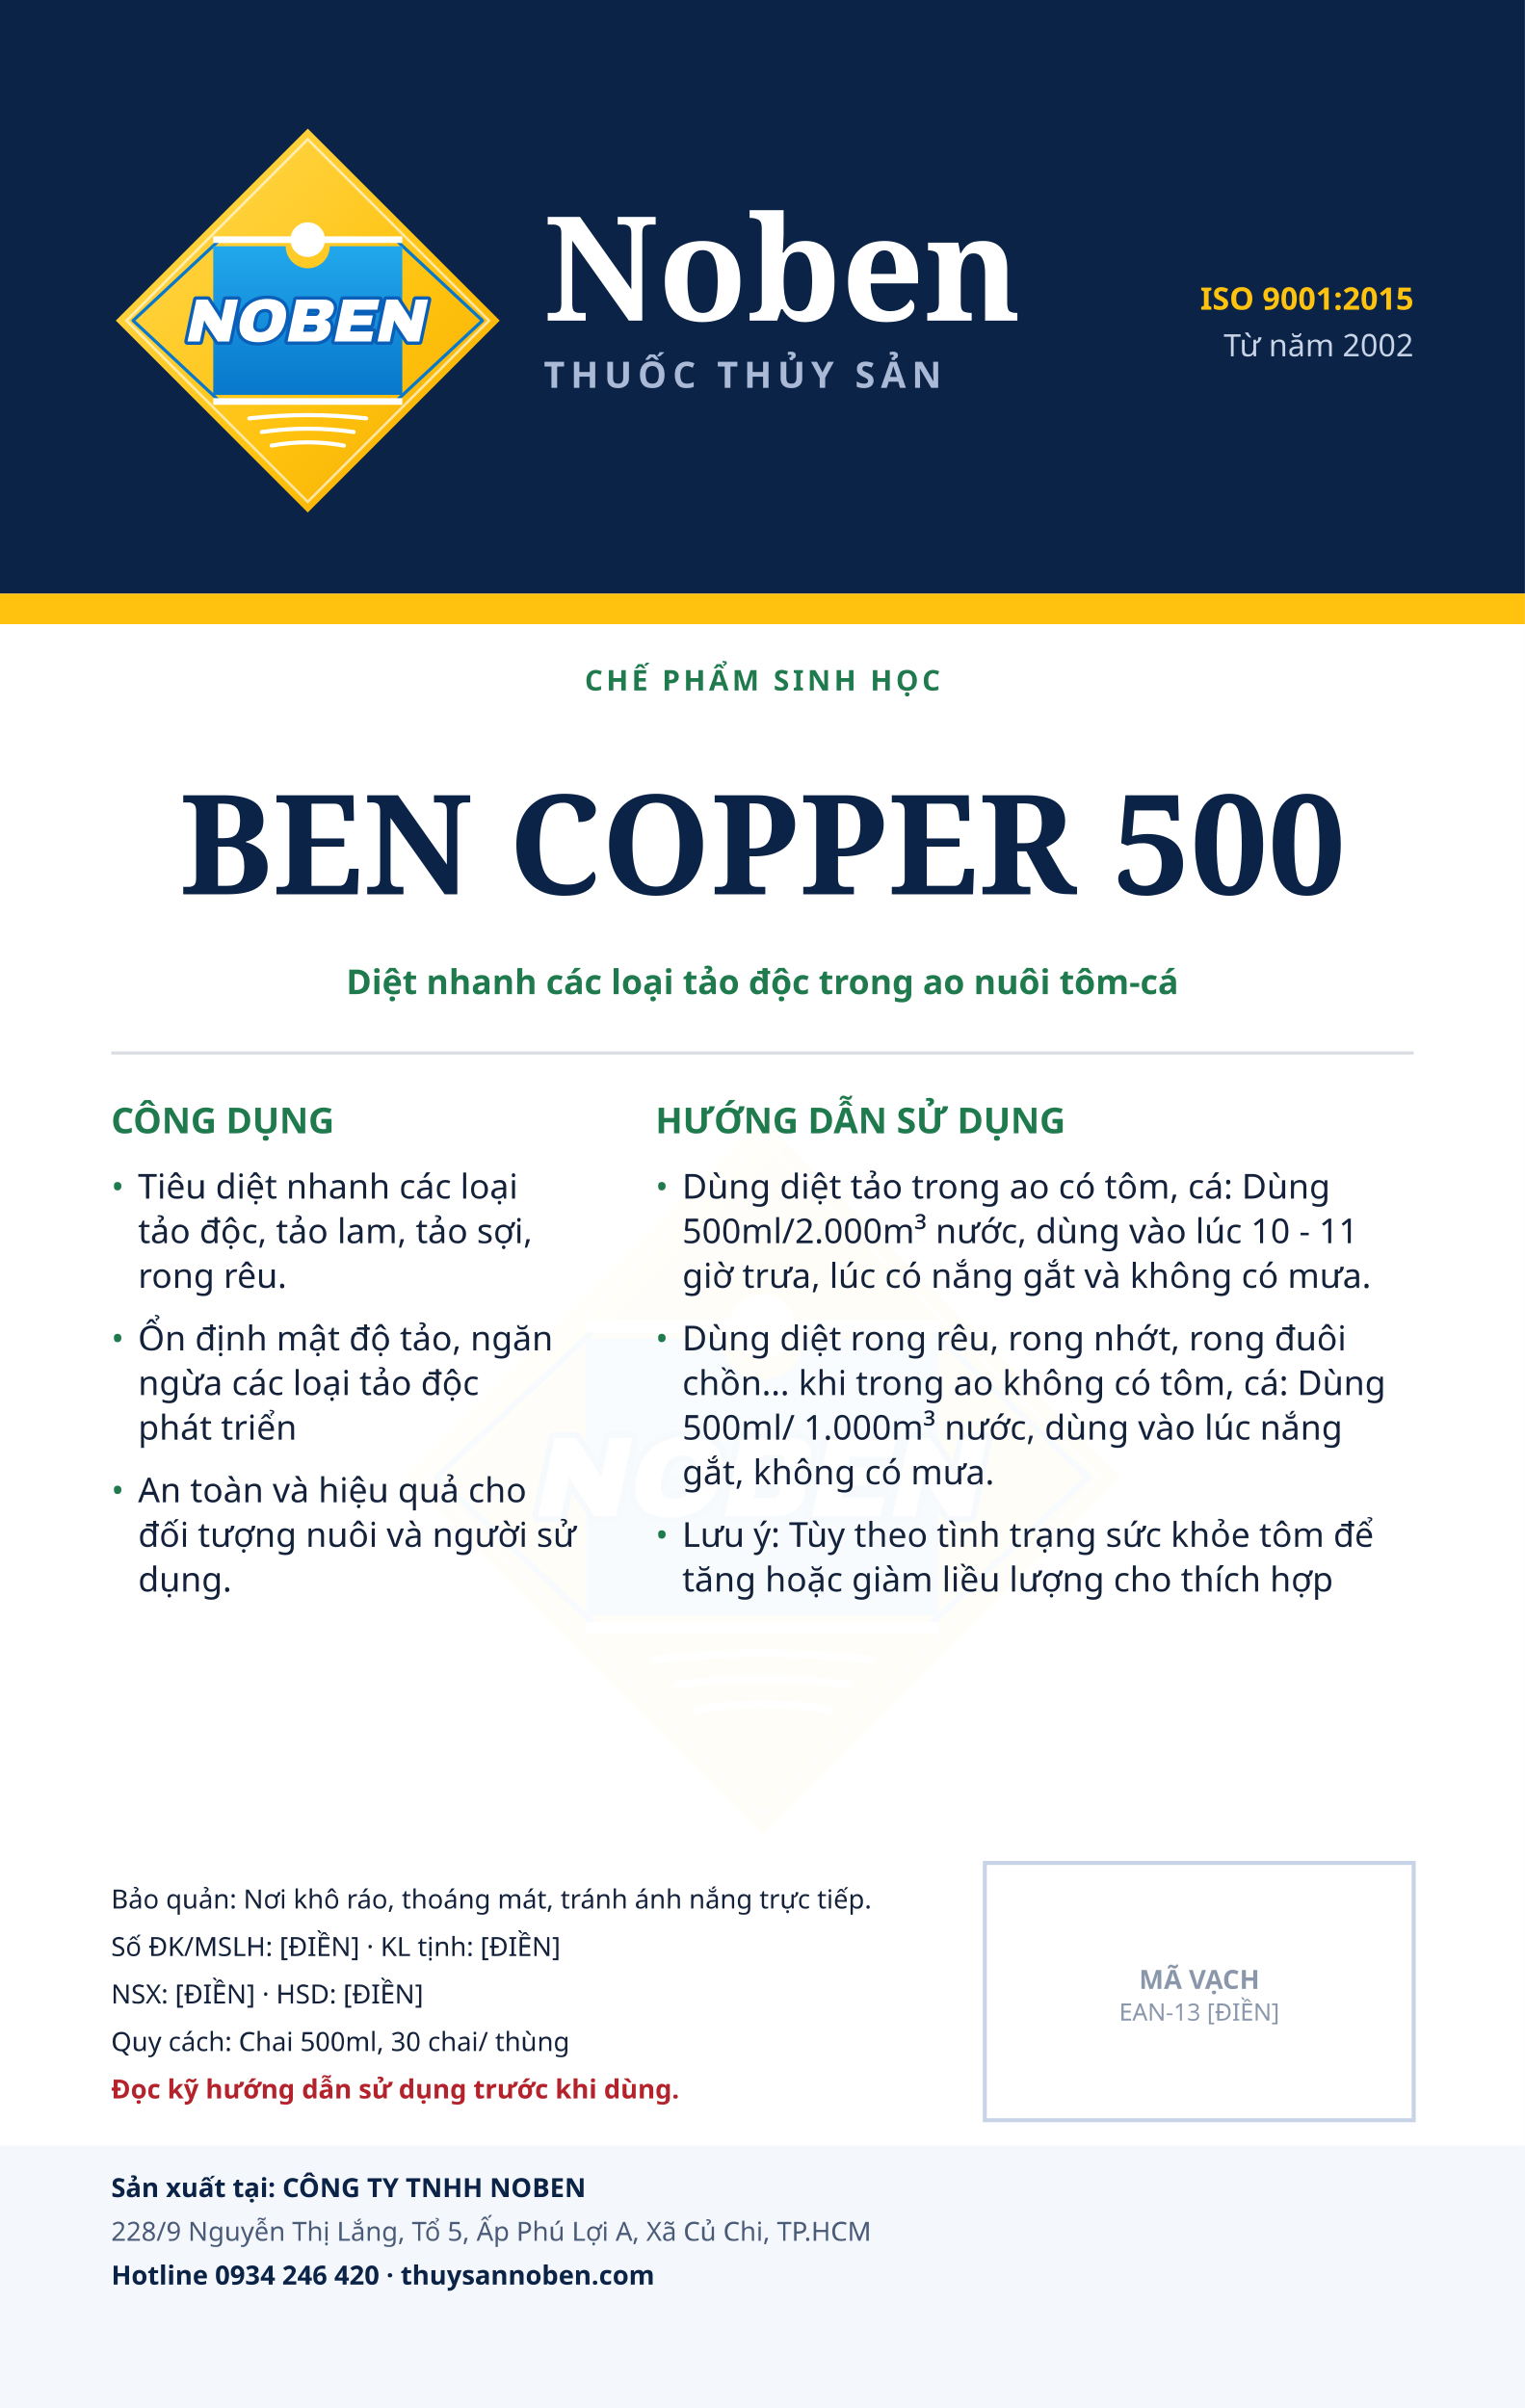
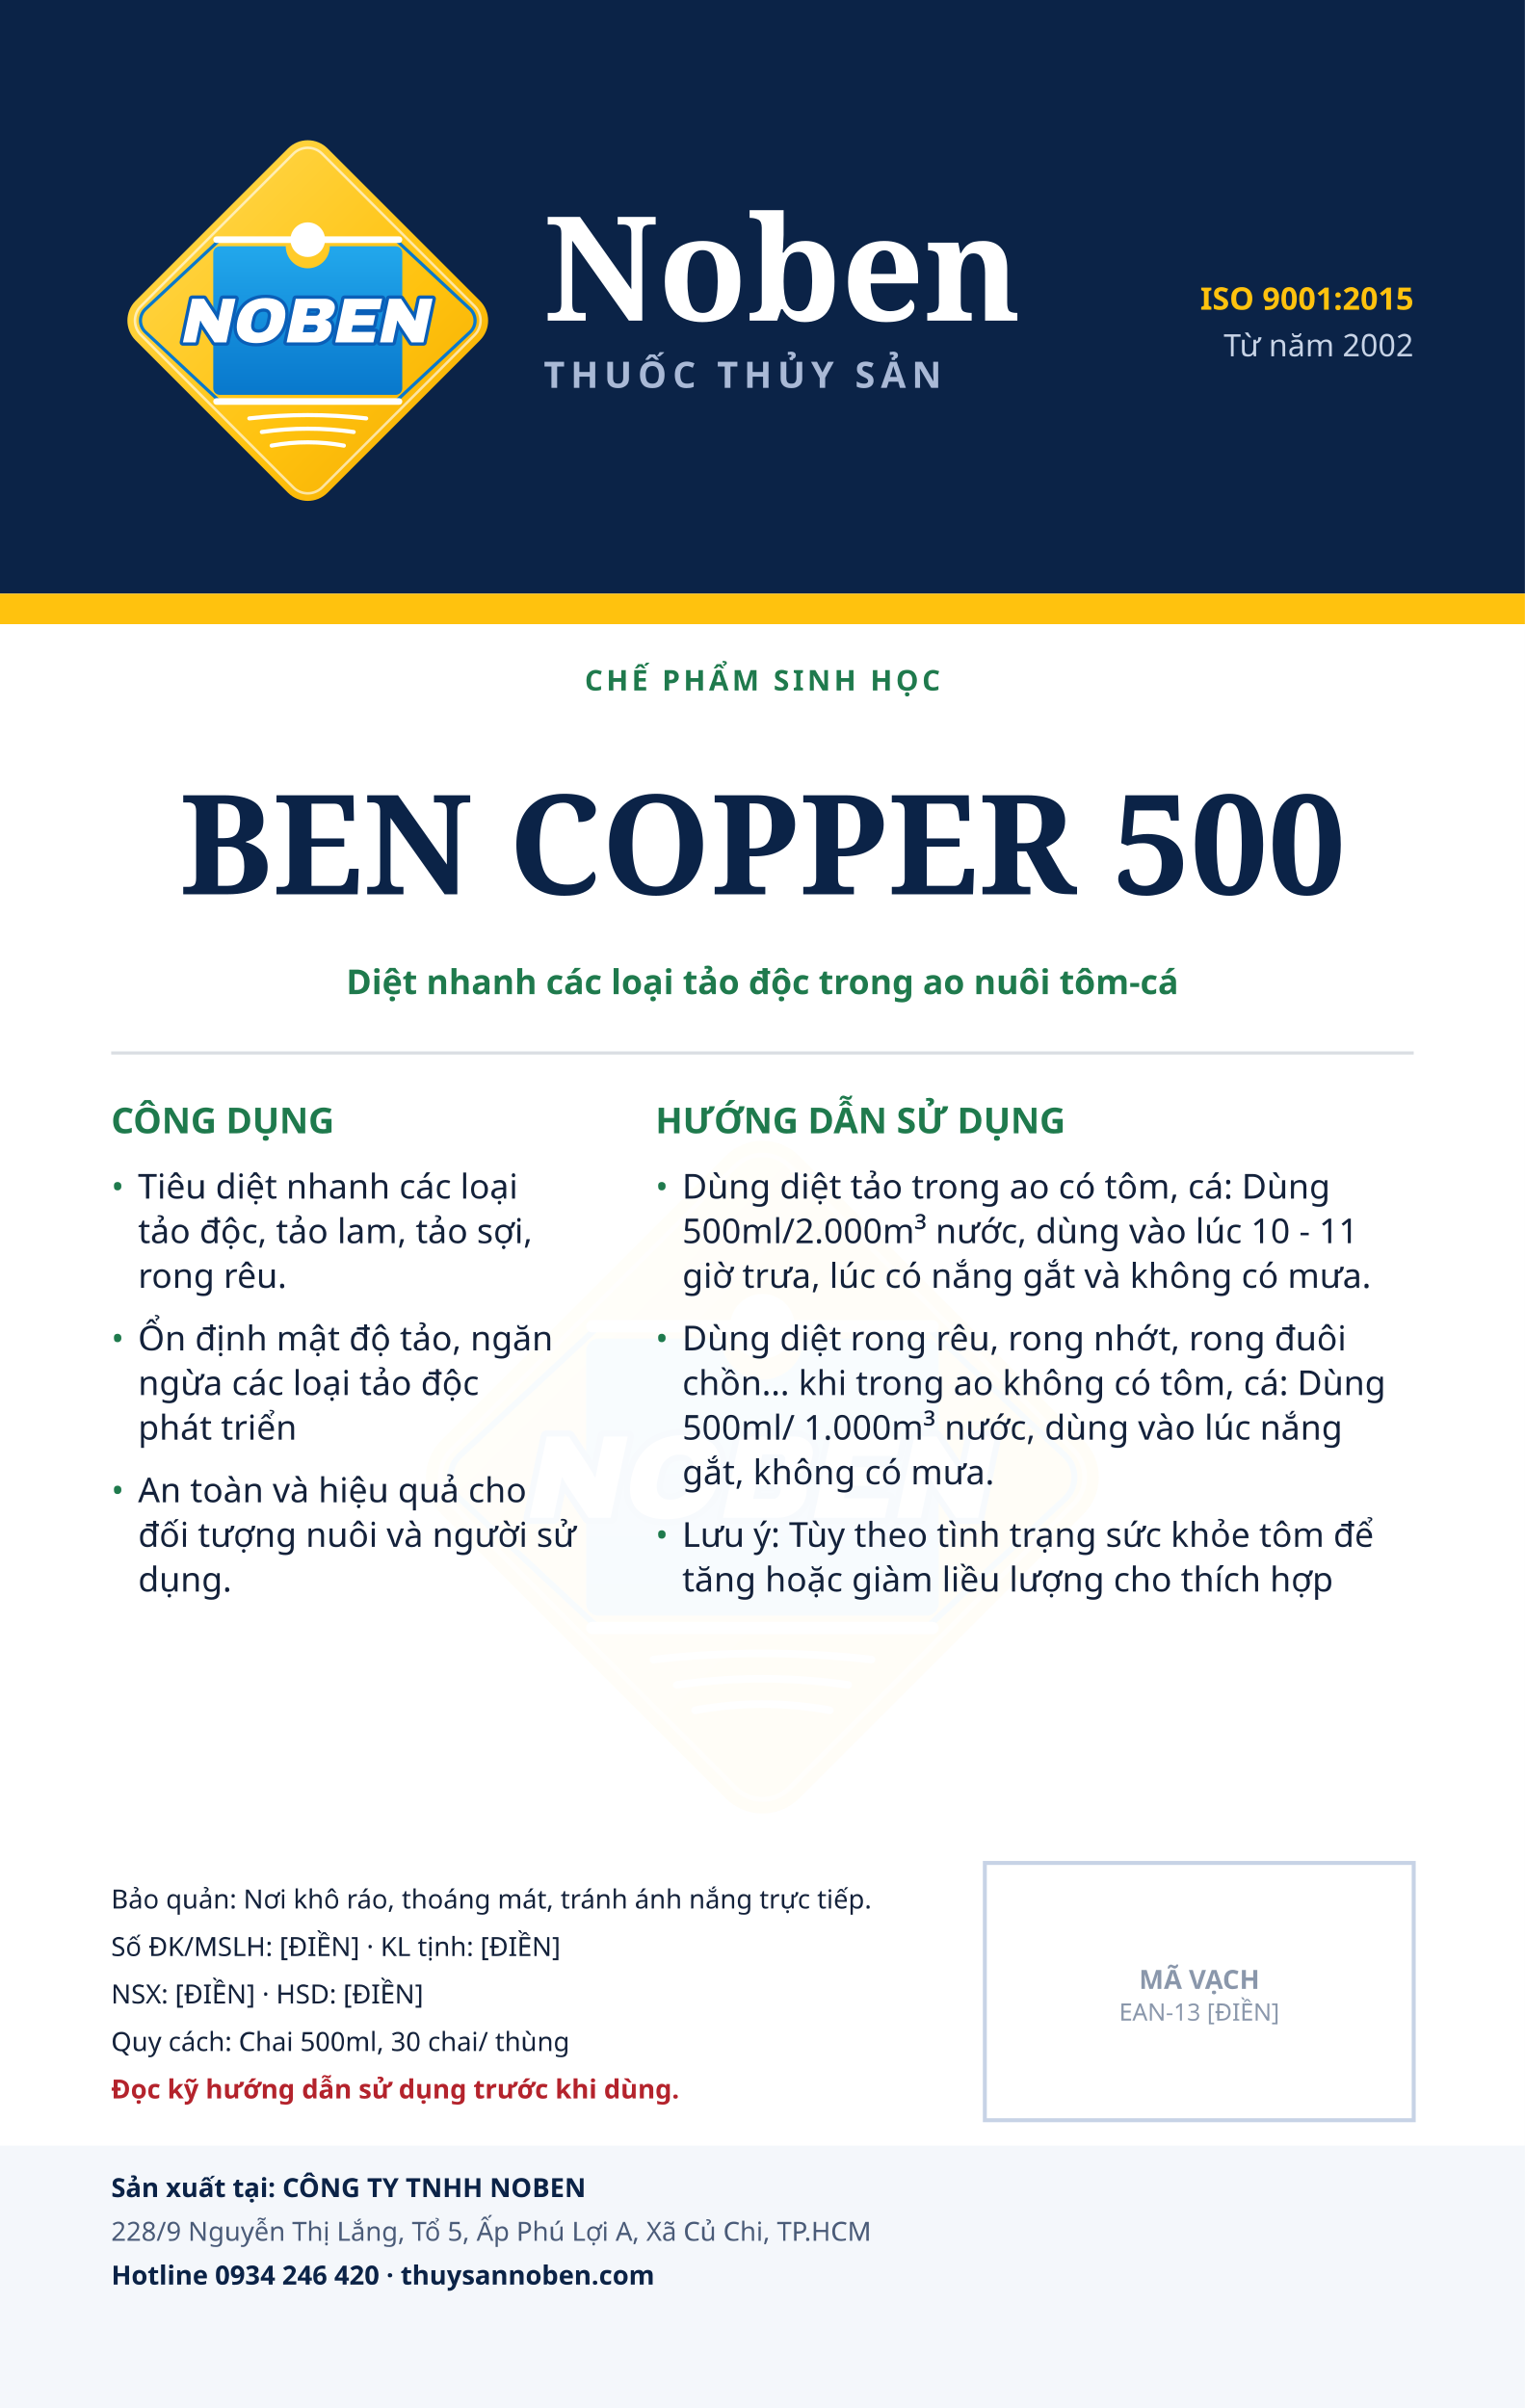
<svg xmlns="http://www.w3.org/2000/svg" xmlns:xlink="http://www.w3.org/1999/xlink" width="96mm" height="151.62mm" viewBox="-3 -3 96 151.62" data-trim="90 145.62" data-tran-le="3" data-an-toan="4">
  <defs>
    <clipPath id="nb-trang-giua">
      <rect x="0" y="36.29" width="90" height="95.81" />
    </clipPath>
  </defs>
  <g id="nen">
    <rect x="-3" y="-3" width="96" height="151.62" fill="#ffffff" />
    <rect x="-3" y="132.1" width="96" height="16.52" fill="#f4f7fb" />
    <g opacity="0.035" clip-path="url(#nb-trang-giua)">
      <use href="#nb-mark-art" xlink:href="#nb-mark-art" transform="translate(21.92 66.93) scale(0.09015)" />
    </g>
  </g>
  <g id="dai-thuong-hieu" data-khung="31.23 0 54.77 34.38">
    <rect x="-3" y="-3" width="96" height="37.38" fill="#0b2347" />
    <rect x="-3" y="34.38" width="96" height="1.92" fill="#ffc20e" />
    <text font-family="'Playfair Display ExtraBold', 'Playfair Display', serif" font-weight="800" font-size="9.14" fill="#ffffff" x="31.23" y="17.19">Noben</text>
    <text font-family="'Be Vietnam Pro SemiBold', 'Be Vietnam Pro', sans-serif" font-weight="600" font-size="2.29" fill="#a9b9d6" letter-spacing="0.37" x="31.23" y="21.42">THUỐC THỦY SẢN</text>
    <text font-family="'Be Vietnam Pro SemiBold', 'Be Vietnam Pro', sans-serif" font-weight="600" font-size="1.96" fill="#ffc20e" text-anchor="end" x="86" y="16.5">ISO 9001:2015</text>
    <text font-family="'Be Vietnam Pro', sans-serif" font-weight="400" font-size="1.96" fill="#c7d3e6" text-anchor="end" x="86" y="19.44">Từ năm 2002</text>
  </g>
  <g id="logo">
    <g transform="translate(4 4.81) scale(0.04834)">
      <g id="nb-mark-art">
        <defs>
          <linearGradient id="nb-g" x1="0" y1="0" x2="1" y2="1">
            <stop offset="0" stop-color="#ffdb57" />
            <stop offset=".618" stop-color="#ffc20e" />
            <stop offset="1" stop-color="#f2a900" />
          </linearGradient>
          <linearGradient id="nb-b" x1="0" y1="0" x2="0" y2="1">
            <stop offset="0" stop-color="#22a8ec" />
            <stop offset=".618" stop-color="#1289d8" />
            <stop offset="1" stop-color="#0878cc" />
          </linearGradient>
        </defs>
-         <path d="M256 6 L506 256 L256 506 L6 256 Z" fill="url(#nb-g)" />
-         <path d="M256 19.93 L492.07 256 L256 492.07 L19.93 256 Z" fill="none" stroke="#fff" stroke-opacity=".618" stroke-width="3.29" />
-         <path d="M370.48 150.62 L483.46 256 L370.48 361.38 M141.52 150.62 L28.54 256 L141.52 361.38" fill="none" stroke="#0878cc" stroke-width="4.18" stroke-linejoin="round" stroke-linecap="round" />
-         <path d="M132.91 150.62 H379.09 M132.91 361.38 H379.09" stroke="#fff" stroke-width="8.61" />
-         <path d="M132.91 159.23 H227.33 A28.67 28.67 0 0 0 284.67 159.23 H379.09 V352.77 H132.91 Z" fill="url(#nb-b)" />
+         <path d="M281.79 31.79 L480.21 230.21 A36.47 36.47 0 0 1 480.21 281.79 L281.79 480.21 A36.47 36.47 0 0 1 230.21 480.21 L31.79 281.79 A36.47 36.47 0 0 1 31.79 230.21 L230.21 31.79 A36.47 36.47 0 0 1 281.79 31.79 Z" fill="url(#nb-g)" />
+         <path d="M274.83 38.76 L473.24 237.17 A26.62 26.62 0 0 1 473.24 274.83 L274.83 473.24 A26.62 26.62 0 0 1 237.17 473.24 L38.76 274.83 A26.62 26.62 0 0 1 38.76 237.17 L237.17 38.76 A26.62 26.62 0 0 1 274.83 38.76 Z" fill="none" stroke="#fff" stroke-opacity=".618" stroke-width="3.29" />
+         <path d="M370.48 150.62 L467.36 240.98 A20.53 20.53 0 0 1 467.36 271.02 L370.48 361.38 M141.52 150.62 L44.64 240.98 A20.53 20.53 0 0 0 44.64 271.02 L141.52 361.38" fill="none" stroke="#0878cc" stroke-width="4.18" stroke-linejoin="round" stroke-linecap="round" />
+         <rect x="132.91" y="146.31" width="246.19" height="8.61" rx="4.31" fill="#fff" />
+         <rect x="132.91" y="357.08" width="246.19" height="8.61" rx="4.31" fill="#fff" />
+         <path d="M141.52 159.23 H227.33 A28.67 28.67 0 0 0 284.67 159.23 H370.48 A8.61 8.61 0 0 1 379.09 167.84 V344.16 A8.61 8.61 0 0 1 370.48 352.77 H141.52 A8.61 8.61 0 0 1 132.91 344.16 V167.84 A8.61 8.61 0 0 1 141.52 159.23 Z" fill="url(#nb-b)" />
        <circle cx="256" cy="150.62" r="22.54" fill="#fff" />
-         <g transform="translate(93.56 283.26) scale(0.8613)">
-           <path d="M6.808 0.0 20.1 -63.296H37.396L52.312 -40.572Q52.947 -39.652 53.96 -37.904Q54.973 -36.156 56.022 -34.362Q57.071 -32.568 57.575 -31.464L58.074 -31.648Q58.523 -34.224 59.054 -36.754Q59.586 -39.284 59.856 -40.572L64.628 -63.296H83.12L69.828 0.0H52.624L35.765 -25.3Q34.587 -27.14 33.802 -28.658Q33.017 -30.176 32.295 -31.556L31.796 -31.372Q31.521 -29.624 31.154 -27.876Q30.787 -26.128 30.613 -25.3L25.3 0.0Z M113.676 1.104Q102.912 1.104 96.049 -2.576Q89.186 -6.256 86.674 -13.57Q84.162 -20.884 86.422 -31.648Q88.702 -42.504 94.276 -49.772Q99.85 -57.04 108.259 -60.72Q116.668 -64.4 127.432 -64.4Q138.288 -64.4 145.151 -60.72Q152.014 -57.04 154.536 -49.772Q157.058 -42.504 154.778 -31.648Q152.518 -20.884 146.934 -13.57Q141.35 -6.256 132.941 -2.576Q124.532 1.104 113.676 1.104ZM116.864 -14.076Q120.176 -14.076 122.928 -15.134Q125.68 -16.192 127.788 -18.124Q129.896 -20.056 131.294 -22.77Q132.692 -25.484 133.368 -28.704L134.604 -34.592Q135.281 -37.812 135.022 -40.526Q134.764 -43.24 133.468 -45.172Q132.172 -47.104 129.864 -48.162Q127.556 -49.22 124.244 -49.22Q120.932 -49.22 118.18 -48.162Q115.428 -47.104 113.366 -45.172Q111.304 -43.24 109.906 -40.526Q108.509 -37.812 107.832 -34.592L106.596 -28.704Q105.92 -25.484 106.178 -22.77Q106.436 -20.056 107.686 -18.124Q108.936 -16.192 111.244 -15.134Q113.552 -14.076 116.864 -14.076Z M158.08 0.0 171.372 -63.296H213.508Q218.292 -63.296 221.833 -61.318Q225.373 -59.34 227.031 -55.844Q228.689 -52.348 227.723 -47.748Q226.757 -43.148 224.667 -40.204Q222.577 -37.26 219.827 -35.558Q217.078 -33.856 214.052 -33.028L213.975 -32.66Q217.132 -31.924 219.469 -30.13Q221.807 -28.336 222.786 -25.116Q223.766 -21.896 222.704 -16.836Q221.641 -11.776 218.365 -8.004Q215.089 -4.232 210.504 -2.116Q205.92 0.0 200.768 0.0ZM181.503 -14.72H196.959Q199.075 -14.72 200.672 -16.192Q202.269 -17.664 202.888 -20.608Q203.177 -21.988 202.821 -23.138Q202.464 -24.288 201.542 -24.932Q200.619 -25.576 199.239 -25.576H183.783ZM186.526 -38.64H200.51Q201.982 -38.64 203.139 -39.33Q204.296 -40.02 205.165 -41.308Q206.033 -42.596 206.439 -44.528Q206.864 -46.552 205.783 -47.978Q204.703 -49.404 202.771 -49.404H188.787Z M228.932 0.0 242.224 -63.296H296.964L293.776 -48.116H259.368L257.533 -39.376H286.973L283.92 -24.84H254.48L252.452 -15.18H287.504L284.316 0.0Z M294.08 0.0 307.372 -63.296H324.668L339.584 -40.572Q340.219 -39.652 341.232 -37.904Q342.245 -36.156 343.294 -34.362Q344.343 -32.568 344.847 -31.464L345.346 -31.648Q345.795 -34.224 346.326 -36.754Q346.858 -39.284 347.128 -40.572L351.9 -63.296H370.392L357.1 0.0H339.896L323.037 -25.3Q321.859 -27.14 321.074 -28.658Q320.289 -30.176 319.567 -31.556L319.068 -31.372Q318.793 -29.624 318.426 -27.876Q318.059 -26.128 317.885 -25.3L312.572 0.0Z" fill="none" stroke="#0a5fb8" stroke-width="10" stroke-linejoin="round" />
-           <path d="M6.808 0.0 20.1 -63.296H37.396L52.312 -40.572Q52.947 -39.652 53.96 -37.904Q54.973 -36.156 56.022 -34.362Q57.071 -32.568 57.575 -31.464L58.074 -31.648Q58.523 -34.224 59.054 -36.754Q59.586 -39.284 59.856 -40.572L64.628 -63.296H83.12L69.828 0.0H52.624L35.765 -25.3Q34.587 -27.14 33.802 -28.658Q33.017 -30.176 32.295 -31.556L31.796 -31.372Q31.521 -29.624 31.154 -27.876Q30.787 -26.128 30.613 -25.3L25.3 0.0Z M113.676 1.104Q102.912 1.104 96.049 -2.576Q89.186 -6.256 86.674 -13.57Q84.162 -20.884 86.422 -31.648Q88.702 -42.504 94.276 -49.772Q99.85 -57.04 108.259 -60.72Q116.668 -64.4 127.432 -64.4Q138.288 -64.4 145.151 -60.72Q152.014 -57.04 154.536 -49.772Q157.058 -42.504 154.778 -31.648Q152.518 -20.884 146.934 -13.57Q141.35 -6.256 132.941 -2.576Q124.532 1.104 113.676 1.104ZM116.864 -14.076Q120.176 -14.076 122.928 -15.134Q125.68 -16.192 127.788 -18.124Q129.896 -20.056 131.294 -22.77Q132.692 -25.484 133.368 -28.704L134.604 -34.592Q135.281 -37.812 135.022 -40.526Q134.764 -43.24 133.468 -45.172Q132.172 -47.104 129.864 -48.162Q127.556 -49.22 124.244 -49.22Q120.932 -49.22 118.18 -48.162Q115.428 -47.104 113.366 -45.172Q111.304 -43.24 109.906 -40.526Q108.509 -37.812 107.832 -34.592L106.596 -28.704Q105.92 -25.484 106.178 -22.77Q106.436 -20.056 107.686 -18.124Q108.936 -16.192 111.244 -15.134Q113.552 -14.076 116.864 -14.076Z M158.08 0.0 171.372 -63.296H213.508Q218.292 -63.296 221.833 -61.318Q225.373 -59.34 227.031 -55.844Q228.689 -52.348 227.723 -47.748Q226.757 -43.148 224.667 -40.204Q222.577 -37.26 219.827 -35.558Q217.078 -33.856 214.052 -33.028L213.975 -32.66Q217.132 -31.924 219.469 -30.13Q221.807 -28.336 222.786 -25.116Q223.766 -21.896 222.704 -16.836Q221.641 -11.776 218.365 -8.004Q215.089 -4.232 210.504 -2.116Q205.92 0.0 200.768 0.0ZM181.503 -14.72H196.959Q199.075 -14.72 200.672 -16.192Q202.269 -17.664 202.888 -20.608Q203.177 -21.988 202.821 -23.138Q202.464 -24.288 201.542 -24.932Q200.619 -25.576 199.239 -25.576H183.783ZM186.526 -38.64H200.51Q201.982 -38.64 203.139 -39.33Q204.296 -40.02 205.165 -41.308Q206.033 -42.596 206.439 -44.528Q206.864 -46.552 205.783 -47.978Q204.703 -49.404 202.771 -49.404H188.787Z M228.932 0.0 242.224 -63.296H296.964L293.776 -48.116H259.368L257.533 -39.376H286.973L283.92 -24.84H254.48L252.452 -15.18H287.504L284.316 0.0Z M294.08 0.0 307.372 -63.296H324.668L339.584 -40.572Q340.219 -39.652 341.232 -37.904Q342.245 -36.156 343.294 -34.362Q344.343 -32.568 344.847 -31.464L345.346 -31.648Q345.795 -34.224 346.326 -36.754Q346.858 -39.284 347.128 -40.572L351.9 -63.296H370.392L357.1 0.0H339.896L323.037 -25.3Q321.859 -27.14 321.074 -28.658Q320.289 -30.176 319.567 -31.556L319.068 -31.372Q318.793 -29.624 318.426 -27.876Q318.059 -26.128 317.885 -25.3L312.572 0.0Z" fill="#fff" />
+         <g transform="translate(93.46 284.39) scale(0.89704)">
+           <g fill="none" stroke="#0a5fb8" stroke-width="9.6" stroke-linejoin="round">
+             <path transform="translate(-6.81 0)" d="M6.808 0.0 20.1 -63.296H37.396L52.312 -40.572Q52.947 -39.652 53.96 -37.904Q54.973 -36.156 56.022 -34.362Q57.071 -32.568 57.575 -31.464L58.074 -31.648Q58.523 -34.224 59.054 -36.754Q59.586 -39.284 59.856 -40.572L64.628 -63.296H83.12L69.828 0.0H52.624L35.765 -25.3Q34.587 -27.14 33.802 -28.658Q33.017 -30.176 32.295 -31.556L31.796 -31.372Q31.521 -29.624 31.154 -27.876Q30.787 -26.128 30.613 -25.3L25.3 0.0Z " />
+             <path transform="translate(-7.2 0)" d="M113.676 1.104Q102.912 1.104 96.049 -2.576Q89.186 -6.256 86.674 -13.57Q84.162 -20.884 86.422 -31.648Q88.702 -42.504 94.276 -49.772Q99.85 -57.04 108.259 -60.72Q116.668 -64.4 127.432 -64.4Q138.288 -64.4 145.151 -60.72Q152.014 -57.04 154.536 -49.772Q157.058 -42.504 154.778 -31.648Q152.518 -20.884 146.934 -13.57Q141.35 -6.256 132.941 -2.576Q124.532 1.104 113.676 1.104ZM116.864 -14.076Q120.176 -14.076 122.928 -15.134Q125.68 -16.192 127.788 -18.124Q129.896 -20.056 131.294 -22.77Q132.692 -25.484 133.368 -28.704L134.604 -34.592Q135.281 -37.812 135.022 -40.526Q134.764 -43.24 133.468 -45.172Q132.172 -47.104 129.864 -48.162Q127.556 -49.22 124.244 -49.22Q120.932 -49.22 118.18 -48.162Q115.428 -47.104 113.366 -45.172Q111.304 -43.24 109.906 -40.526Q108.509 -37.812 107.832 -34.592L106.596 -28.704Q105.92 -25.484 106.178 -22.77Q106.436 -20.056 107.686 -18.124Q108.936 -16.192 111.244 -15.134Q113.552 -14.076 116.864 -14.076Z " />
+             <path transform="translate(-7.59 0)" d="M158.08 0.0 171.372 -63.296H213.508Q218.292 -63.296 221.833 -61.318Q225.373 -59.34 227.031 -55.844Q228.689 -52.348 227.723 -47.748Q226.757 -43.148 224.667 -40.204Q222.577 -37.26 219.827 -35.558Q217.078 -33.856 214.052 -33.028L213.975 -32.66Q217.132 -31.924 219.469 -30.13Q221.807 -28.336 222.786 -25.116Q223.766 -21.896 222.704 -16.836Q221.641 -11.776 218.365 -8.004Q215.089 -4.232 210.504 -2.116Q205.92 0.0 200.768 0.0ZM181.503 -14.72H196.959Q199.075 -14.72 200.672 -16.192Q202.269 -17.664 202.888 -20.608Q203.177 -21.988 202.821 -23.138Q202.464 -24.288 201.542 -24.932Q200.619 -25.576 199.239 -25.576H183.783ZM186.526 -38.64H200.51Q201.982 -38.64 203.139 -39.33Q204.296 -40.02 205.165 -41.308Q206.033 -42.596 206.439 -44.528Q206.864 -46.552 205.783 -47.978Q204.703 -49.404 202.771 -49.404H188.787Z " />
+             <path transform="translate(-7.8 0)" d="M228.932 0.0 242.224 -63.296H296.964L293.776 -48.116H259.368L257.533 -39.376H286.973L283.92 -24.84H254.48L252.452 -15.18H287.504L284.316 0.0Z " />
+             <path transform="translate(-8 0)" d="M294.08 0.0 307.372 -63.296H324.668L339.584 -40.572Q340.219 -39.652 341.232 -37.904Q342.245 -36.156 343.294 -34.362Q344.343 -32.568 344.847 -31.464L345.346 -31.648Q345.795 -34.224 346.326 -36.754Q346.858 -39.284 347.128 -40.572L351.9 -63.296H370.392L357.1 0.0H339.896L323.037 -25.3Q321.859 -27.14 321.074 -28.658Q320.289 -30.176 319.567 -31.556L319.068 -31.372Q318.793 -29.624 318.426 -27.876Q318.059 -26.128 317.885 -25.3L312.572 0.0Z" />
+           </g>
+           <g fill="#fff">
+             <path transform="translate(-6.81 0)" d="M6.808 0.0 20.1 -63.296H37.396L52.312 -40.572Q52.947 -39.652 53.96 -37.904Q54.973 -36.156 56.022 -34.362Q57.071 -32.568 57.575 -31.464L58.074 -31.648Q58.523 -34.224 59.054 -36.754Q59.586 -39.284 59.856 -40.572L64.628 -63.296H83.12L69.828 0.0H52.624L35.765 -25.3Q34.587 -27.14 33.802 -28.658Q33.017 -30.176 32.295 -31.556L31.796 -31.372Q31.521 -29.624 31.154 -27.876Q30.787 -26.128 30.613 -25.3L25.3 0.0Z " />
+             <path transform="translate(-7.2 0)" d="M113.676 1.104Q102.912 1.104 96.049 -2.576Q89.186 -6.256 86.674 -13.57Q84.162 -20.884 86.422 -31.648Q88.702 -42.504 94.276 -49.772Q99.85 -57.04 108.259 -60.72Q116.668 -64.4 127.432 -64.4Q138.288 -64.4 145.151 -60.72Q152.014 -57.04 154.536 -49.772Q157.058 -42.504 154.778 -31.648Q152.518 -20.884 146.934 -13.57Q141.35 -6.256 132.941 -2.576Q124.532 1.104 113.676 1.104ZM116.864 -14.076Q120.176 -14.076 122.928 -15.134Q125.68 -16.192 127.788 -18.124Q129.896 -20.056 131.294 -22.77Q132.692 -25.484 133.368 -28.704L134.604 -34.592Q135.281 -37.812 135.022 -40.526Q134.764 -43.24 133.468 -45.172Q132.172 -47.104 129.864 -48.162Q127.556 -49.22 124.244 -49.22Q120.932 -49.22 118.18 -48.162Q115.428 -47.104 113.366 -45.172Q111.304 -43.24 109.906 -40.526Q108.509 -37.812 107.832 -34.592L106.596 -28.704Q105.92 -25.484 106.178 -22.77Q106.436 -20.056 107.686 -18.124Q108.936 -16.192 111.244 -15.134Q113.552 -14.076 116.864 -14.076Z " />
+             <path transform="translate(-7.59 0)" d="M158.08 0.0 171.372 -63.296H213.508Q218.292 -63.296 221.833 -61.318Q225.373 -59.34 227.031 -55.844Q228.689 -52.348 227.723 -47.748Q226.757 -43.148 224.667 -40.204Q222.577 -37.26 219.827 -35.558Q217.078 -33.856 214.052 -33.028L213.975 -32.66Q217.132 -31.924 219.469 -30.13Q221.807 -28.336 222.786 -25.116Q223.766 -21.896 222.704 -16.836Q221.641 -11.776 218.365 -8.004Q215.089 -4.232 210.504 -2.116Q205.92 0.0 200.768 0.0ZM181.503 -14.72H196.959Q199.075 -14.72 200.672 -16.192Q202.269 -17.664 202.888 -20.608Q203.177 -21.988 202.821 -23.138Q202.464 -24.288 201.542 -24.932Q200.619 -25.576 199.239 -25.576H183.783ZM186.526 -38.64H200.51Q201.982 -38.64 203.139 -39.33Q204.296 -40.02 205.165 -41.308Q206.033 -42.596 206.439 -44.528Q206.864 -46.552 205.783 -47.978Q204.703 -49.404 202.771 -49.404H188.787Z " />
+             <path transform="translate(-7.8 0)" d="M228.932 0.0 242.224 -63.296H296.964L293.776 -48.116H259.368L257.533 -39.376H286.973L283.92 -24.84H254.48L252.452 -15.18H287.504L284.316 0.0Z " />
+             <path transform="translate(-8 0)" d="M294.08 0.0 307.372 -63.296H324.668L339.584 -40.572Q340.219 -39.652 341.232 -37.904Q342.245 -36.156 343.294 -34.362Q344.343 -32.568 344.847 -31.464L345.346 -31.648Q345.795 -34.224 346.326 -36.754Q346.858 -39.284 347.128 -40.572L351.9 -63.296H370.392L357.1 0.0H339.896L323.037 -25.3Q321.859 -27.14 321.074 -28.658Q320.289 -30.176 319.567 -31.556L319.068 -31.372Q318.793 -29.624 318.426 -27.876Q318.059 -26.128 317.885 -25.3L312.572 0.0Z" />
+           </g>
        </g>
        <path d="M179.92 383.41 Q256 374.8 332.08 383.41 M196.19 401.13 Q256 392.52 315.81 401.13 M208.98 418.85 Q256 410.24 303.02 418.85" fill="none" stroke="#fff" stroke-width="5.32" stroke-linecap="round" />
      </g>
    </g>
  </g>
  <g id="ten-san-pham" data-khung="4 36.29 82 29.42">
    <text font-family="'Be Vietnam Pro SemiBold', 'Be Vietnam Pro', sans-serif" font-weight="600" font-size="1.8" fill="#1f7a4d" text-anchor="middle" letter-spacing="0.22">
      <tspan x="45" y="40.48">CHẾ PHẨM SINH HỌC</tspan>
    </text>
    <text font-family="'Playfair Display ExtraBold', 'Playfair Display', serif" font-weight="800" font-size="8.74" fill="#0b2347" text-anchor="middle">
      <tspan x="45" y="53.31">BEN COPPER 500</tspan>
    </text>
    <text font-family="'Be Vietnam Pro SemiBold', 'Be Vietnam Pro', sans-serif" font-weight="600" font-size="2.16" fill="#1f7a4d" text-anchor="middle">
      <tspan x="45" y="59.6">Diệt nhanh các loại tảo độc trong ao nuôi tôm-cá</tspan>
    </text>
  </g>
  <g id="cong-dung" data-khung="4 65.72 29.51 32.07">
    <line x1="4" y1="63.3" x2="86" y2="63.3" stroke="#0b2347" stroke-opacity="0.15" stroke-width="0.2" />
    <text font-family="'Be Vietnam Pro SemiBold', 'Be Vietnam Pro', sans-serif" font-weight="600" font-size="2.25" fill="#1f7a4d">
      <tspan x="4" y="68.36">CÔNG DỤNG</tspan>
    </text>
    <text font-family="'Be Vietnam Pro', sans-serif" font-weight="400" font-size="2.16" fill="#1f7a4d" x="4" y="72.47">•</text>
    <text font-family="'Be Vietnam Pro', sans-serif" font-weight="400" font-size="2.16" fill="#13213a">
      <tspan x="5.69" y="72.47">Tiêu diệt nhanh các loại</tspan>
      <tspan x="5.69" y="75.28">tảo độc, tảo lam, tảo sợi,</tspan>
      <tspan x="5.69" y="78.09">rong rêu.</tspan>
    </text>
    <text font-family="'Be Vietnam Pro', sans-serif" font-weight="400" font-size="2.16" fill="#1f7a4d" x="4" y="82.03">•</text>
    <text font-family="'Be Vietnam Pro', sans-serif" font-weight="400" font-size="2.16" fill="#13213a">
      <tspan x="5.69" y="82.03">Ổn định mật độ tảo, ngăn</tspan>
      <tspan x="5.69" y="84.84">ngừa các loại tảo độc</tspan>
      <tspan x="5.69" y="87.65">phát triển</tspan>
    </text>
    <text font-family="'Be Vietnam Pro', sans-serif" font-weight="400" font-size="2.16" fill="#1f7a4d" x="4" y="91.59">•</text>
    <text font-family="'Be Vietnam Pro', sans-serif" font-weight="400" font-size="2.16" fill="#13213a">
      <tspan x="5.69" y="91.59">An toàn và hiệu quả cho</tspan>
      <tspan x="5.69" y="94.4">đối tượng nuôi và người sử</tspan>
      <tspan x="5.69" y="97.21">dụng.</tspan>
    </text>
  </g>
  <g id="huong-dan" data-khung="38.26 65.72 47.74 32.07">
    <text font-family="'Be Vietnam Pro SemiBold', 'Be Vietnam Pro', sans-serif" font-weight="600" font-size="2.25" fill="#1f7a4d">
      <tspan x="38.26" y="68.36">HƯỚNG DẪN SỬ DỤNG</tspan>
    </text>
    <text font-family="'Be Vietnam Pro', sans-serif" font-weight="400" font-size="2.16" fill="#1f7a4d" x="38.26" y="72.47">•</text>
    <text font-family="'Be Vietnam Pro', sans-serif" font-weight="400" font-size="2.16" fill="#13213a">
      <tspan x="39.95" y="72.47">Dùng diệt tảo trong ao có tôm, cá: Dùng</tspan>
      <tspan x="39.95" y="75.28">500ml/2.000m³ nước, dùng vào lúc 10 - 11</tspan>
      <tspan x="39.95" y="78.09">giờ trưa, lúc có nắng gắt và không có mưa.</tspan>
    </text>
    <text font-family="'Be Vietnam Pro', sans-serif" font-weight="400" font-size="2.16" fill="#1f7a4d" x="38.26" y="82.03">•</text>
    <text font-family="'Be Vietnam Pro', sans-serif" font-weight="400" font-size="2.16" fill="#13213a">
      <tspan x="39.95" y="82.03">Dùng diệt rong rêu, rong nhớt, rong đuôi</tspan>
      <tspan x="39.95" y="84.84">chồn... khi trong ao không có tôm, cá: Dùng</tspan>
      <tspan x="39.95" y="87.65">500ml/ 1.000m³ nước, dùng vào lúc nắng</tspan>
      <tspan x="39.95" y="90.46">gắt, không có mưa.</tspan>
    </text>
    <text font-family="'Be Vietnam Pro', sans-serif" font-weight="400" font-size="2.16" fill="#1f7a4d" x="38.26" y="94.4">•</text>
    <text font-family="'Be Vietnam Pro', sans-serif" font-weight="400" font-size="2.16" fill="#13213a">
      <tspan x="39.95" y="94.4">Lưu ý: Tùy theo tình trạng sức khỏe tôm để</tspan>
      <tspan x="39.95" y="97.21">tăng hoặc giàm liều lượng cho thích hợp</tspan>
    </text>
  </g>
  <g id="thanh-phan">
</g>
  <g id="phap-ly" data-khung="4 114.3 82 27.32">
    <text font-family="'Be Vietnam Pro', sans-serif" font-weight="400" font-size="1.66" fill="#13213a">
      <tspan x="4" y="117.17">Bảo quản: Nơi khô ráo, thoáng mát, tránh ánh nắng trực tiếp.</tspan>
    </text>
    <text font-family="'Be Vietnam Pro', sans-serif" font-weight="400" font-size="1.66" fill="#13213a">
      <tspan x="4" y="120.16">Số ĐK/MSLH: [ĐIỀN] · KL tịnh: [ĐIỀN]</tspan>
    </text>
    <text font-family="'Be Vietnam Pro', sans-serif" font-weight="400" font-size="1.66" fill="#13213a">
      <tspan x="4" y="123.15">NSX: [ĐIỀN] · HSD: [ĐIỀN]</tspan>
    </text>
    <text font-family="'Be Vietnam Pro', sans-serif" font-weight="400" font-size="1.66" fill="#13213a">
      <tspan x="4" y="126.14">Quy cách: Chai 500ml, 30 chai/ thùng</tspan>
    </text>
    <text font-family="'Be Vietnam Pro SemiBold', 'Be Vietnam Pro', sans-serif" font-weight="600" font-size="1.66" fill="#b4232c">
      <tspan x="4" y="129.13">Đọc kỹ hướng dẫn sử dụng trước khi dùng.</tspan>
    </text>
    <text font-family="'Be Vietnam Pro SemiBold', 'Be Vietnam Pro', sans-serif" font-weight="600" font-size="1.66" fill="#0b2347">
      <tspan x="4" y="135.34">Sản xuất tại: CÔNG TY TNHH NOBEN</tspan>
    </text>
    <text font-family="'Be Vietnam Pro', sans-serif" font-weight="400" font-size="1.66" fill="#4a5b78">
      <tspan x="4" y="138.09">228/9 Nguyễn Thị Lắng, Tổ 5, Ấp Phú Lợi A, Xã Củ Chi, TP.HCM</tspan>
    </text>
    <text font-family="'Be Vietnam Pro SemiBold', 'Be Vietnam Pro', sans-serif" font-weight="600" font-size="1.66" fill="#0b2347">
      <tspan x="4" y="140.85">Hotline 0934 246 420 · thuysannoben.com</tspan>
    </text>
  </g>
  <g id="ma-vach" data-khung="59 114.3 27 16.2">
    <rect x="59" y="114.3" width="27" height="16.2" fill="#ffffff" stroke="#c7d3e6" stroke-width="0.25" />
    <text font-family="'Be Vietnam Pro SemiBold', 'Be Vietnam Pro', sans-serif" font-weight="600" font-size="1.66" fill="#8a97ab" text-anchor="middle" x="72.5" y="122.23">MÃ VẠCH</text>
    <text font-family="'Be Vietnam Pro', sans-serif" font-weight="400" font-size="1.5" fill="#8a97ab" text-anchor="middle" x="72.5" y="124.23">EAN-13 [ĐIỀN]</text>
  </g>
  <g id="vung-an-toan" display="none">
    <rect x="-3" y="-3" width="96" height="151.62" fill="none" stroke="#e6007e" stroke-width="0.2" />
    <rect x="0" y="0" width="90" height="145.62" fill="none" stroke="#00a0e9" stroke-width="0.25" />
    <rect x="4" y="4" width="82" height="137.62" fill="none" stroke="#2fb34a" stroke-width="0.2" stroke-dasharray="1 1" />
    <line x1="0" y1="90" x2="90" y2="90" stroke="#ffc20e" stroke-width="0.2" stroke-dasharray="2 1" />
  </g>
</svg>
